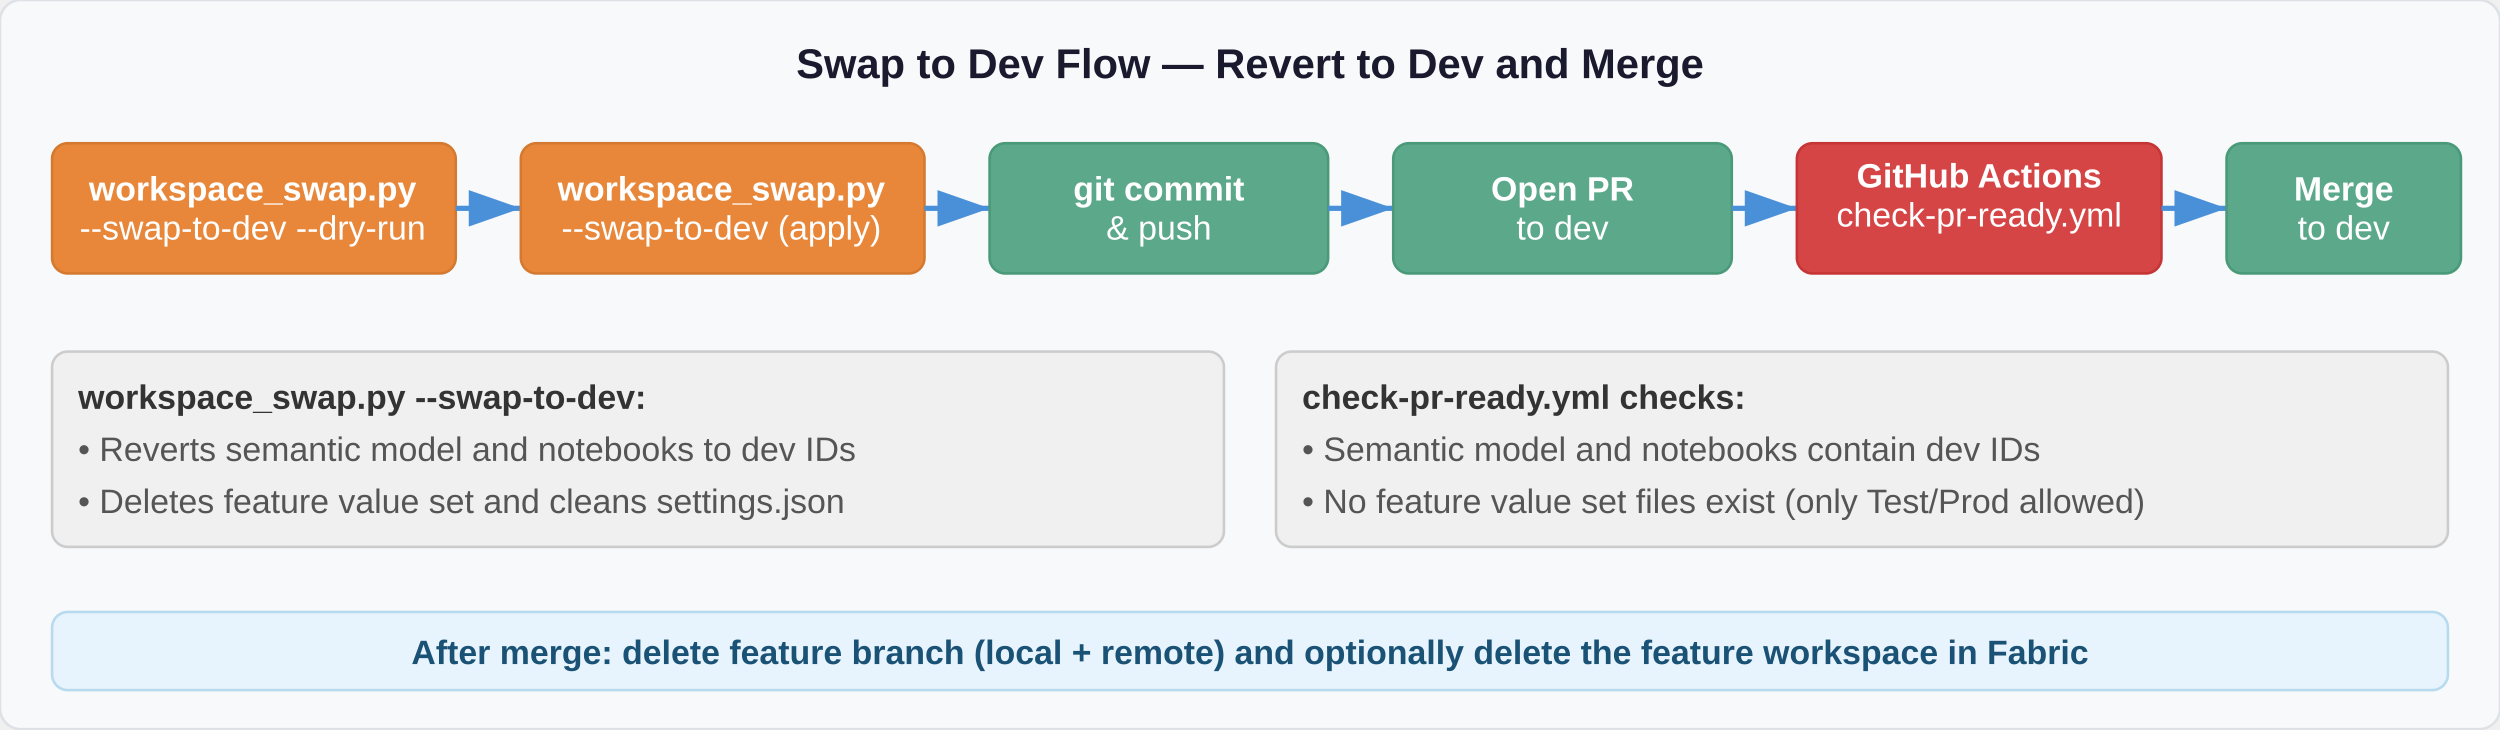
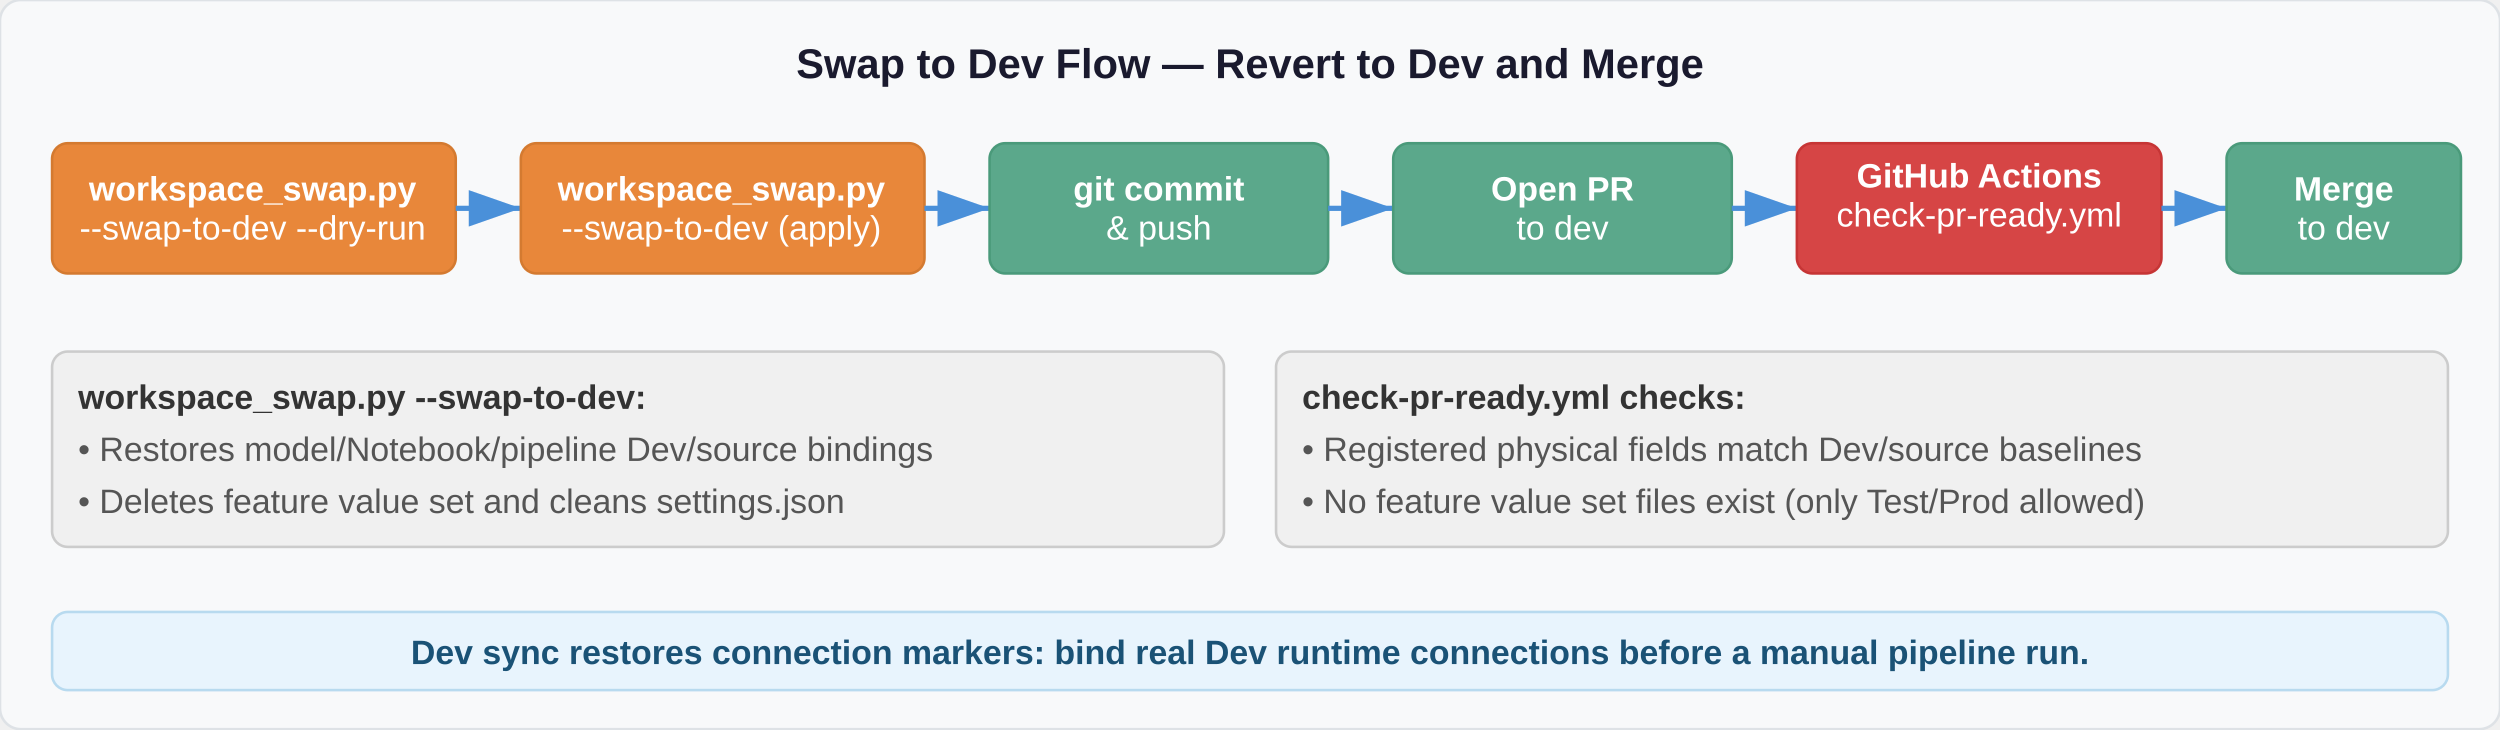
<svg xmlns="http://www.w3.org/2000/svg" viewBox="0 0 960 280" font-family="Segoe UI, Arial, sans-serif" font-size="13">
  <defs>
    <marker id="arrow2" markerWidth="10" markerHeight="7" refX="10" refY="3.5" orient="auto">
      <polygon points="0 0, 10 3.5, 0 7" fill="#4A90D9" />
    </marker>
  </defs>
  <rect width="960" height="280" rx="8" fill="#f8f9fa" stroke="#dee2e6" />
  <text x="480" y="30" text-anchor="middle" font-size="16" font-weight="bold" fill="#1a1a2e">Swap to Dev Flow — Revert to Dev and Merge</text>
  <rect x="20" y="55" width="155" height="50" rx="6" fill="#E8873A" stroke="#d47a30" />
  <text x="97" y="77" text-anchor="middle" fill="white" font-weight="bold">workspace_swap.py</text>
  <text x="97" y="92" text-anchor="middle" fill="white">--swap-to-dev --dry-run</text>
  <line x1="175" y1="80" x2="200" y2="80" stroke="#4A90D9" stroke-width="2" marker-end="url(#arrow2)" />
  <rect x="200" y="55" width="155" height="50" rx="6" fill="#E8873A" stroke="#d47a30" />
  <text x="277" y="77" text-anchor="middle" fill="white" font-weight="bold">workspace_swap.py</text>
  <text x="277" y="92" text-anchor="middle" fill="white">--swap-to-dev (apply)</text>
  <line x1="355" y1="80" x2="380" y2="80" stroke="#4A90D9" stroke-width="2" marker-end="url(#arrow2)" />
  <rect x="380" y="55" width="130" height="50" rx="6" fill="#5BA88B" stroke="#4a9a7a" />
  <text x="445" y="77" text-anchor="middle" fill="white" font-weight="bold">git commit</text>
  <text x="445" y="92" text-anchor="middle" fill="white">&amp; push</text>
  <line x1="510" y1="80" x2="535" y2="80" stroke="#4A90D9" stroke-width="2" marker-end="url(#arrow2)" />
  <rect x="535" y="55" width="130" height="50" rx="6" fill="#5BA88B" stroke="#4a9a7a" />
  <text x="600" y="77" text-anchor="middle" fill="white" font-weight="bold">Open PR</text>
  <text x="600" y="92" text-anchor="middle" fill="white">to dev</text>
  <line x1="665" y1="80" x2="690" y2="80" stroke="#4A90D9" stroke-width="2" marker-end="url(#arrow2)" />
  <rect x="690" y="55" width="140" height="50" rx="6" fill="#D64545" stroke="#c63535" />
  <text x="760" y="72" text-anchor="middle" fill="white" font-weight="bold">GitHub Actions</text>
  <text x="760" y="87" text-anchor="middle" fill="white">check-pr-ready.yml</text>
  <line x1="830" y1="80" x2="855" y2="80" stroke="#4A90D9" stroke-width="2" marker-end="url(#arrow2)" />
  <rect x="855" y="55" width="90" height="50" rx="6" fill="#5BA88B" stroke="#4a9a7a" />
  <text x="900" y="77" text-anchor="middle" fill="white" font-weight="bold">Merge</text>
  <text x="900" y="92" text-anchor="middle" fill="white">to dev</text>
  <rect x="20" y="135" width="450" height="75" rx="6" fill="#f0f0f0" stroke="#ccc" />
  <text x="30" y="157" font-weight="bold" fill="#333">workspace_swap.py --swap-to-dev:</text>
-   <text x="30" y="177" fill="#555">• Reverts semantic model and notebooks to dev IDs</text>
+   <text x="30" y="177" fill="#555">• Restores model/Notebook/pipeline Dev/source bindings</text>
  <text x="30" y="197" fill="#555">• Deletes feature value set and cleans settings.json</text>
  <rect x="490" y="135" width="450" height="75" rx="6" fill="#f0f0f0" stroke="#ccc" />
  <text x="500" y="157" font-weight="bold" fill="#333">check-pr-ready.yml checks:</text>
-   <text x="500" y="177" fill="#555">• Semantic model and notebooks contain dev IDs</text>
+   <text x="500" y="177" fill="#555">• Registered physical fields match Dev/source baselines</text>
  <text x="500" y="197" fill="#555">• No feature value set files exist (only Test/Prod allowed)</text>
  <rect x="20" y="235" width="920" height="30" rx="6" fill="#e8f4fd" stroke="#b8daef" />
-   <text x="480" y="255" text-anchor="middle" fill="#1a5276" font-weight="bold">After merge: delete feature branch (local + remote) and optionally delete the feature workspace in Fabric</text>
+   <text x="480" y="255" text-anchor="middle" fill="#1a5276" font-weight="bold">Dev sync restores connection markers: bind real Dev runtime connections before a manual pipeline run.</text>
</svg>
